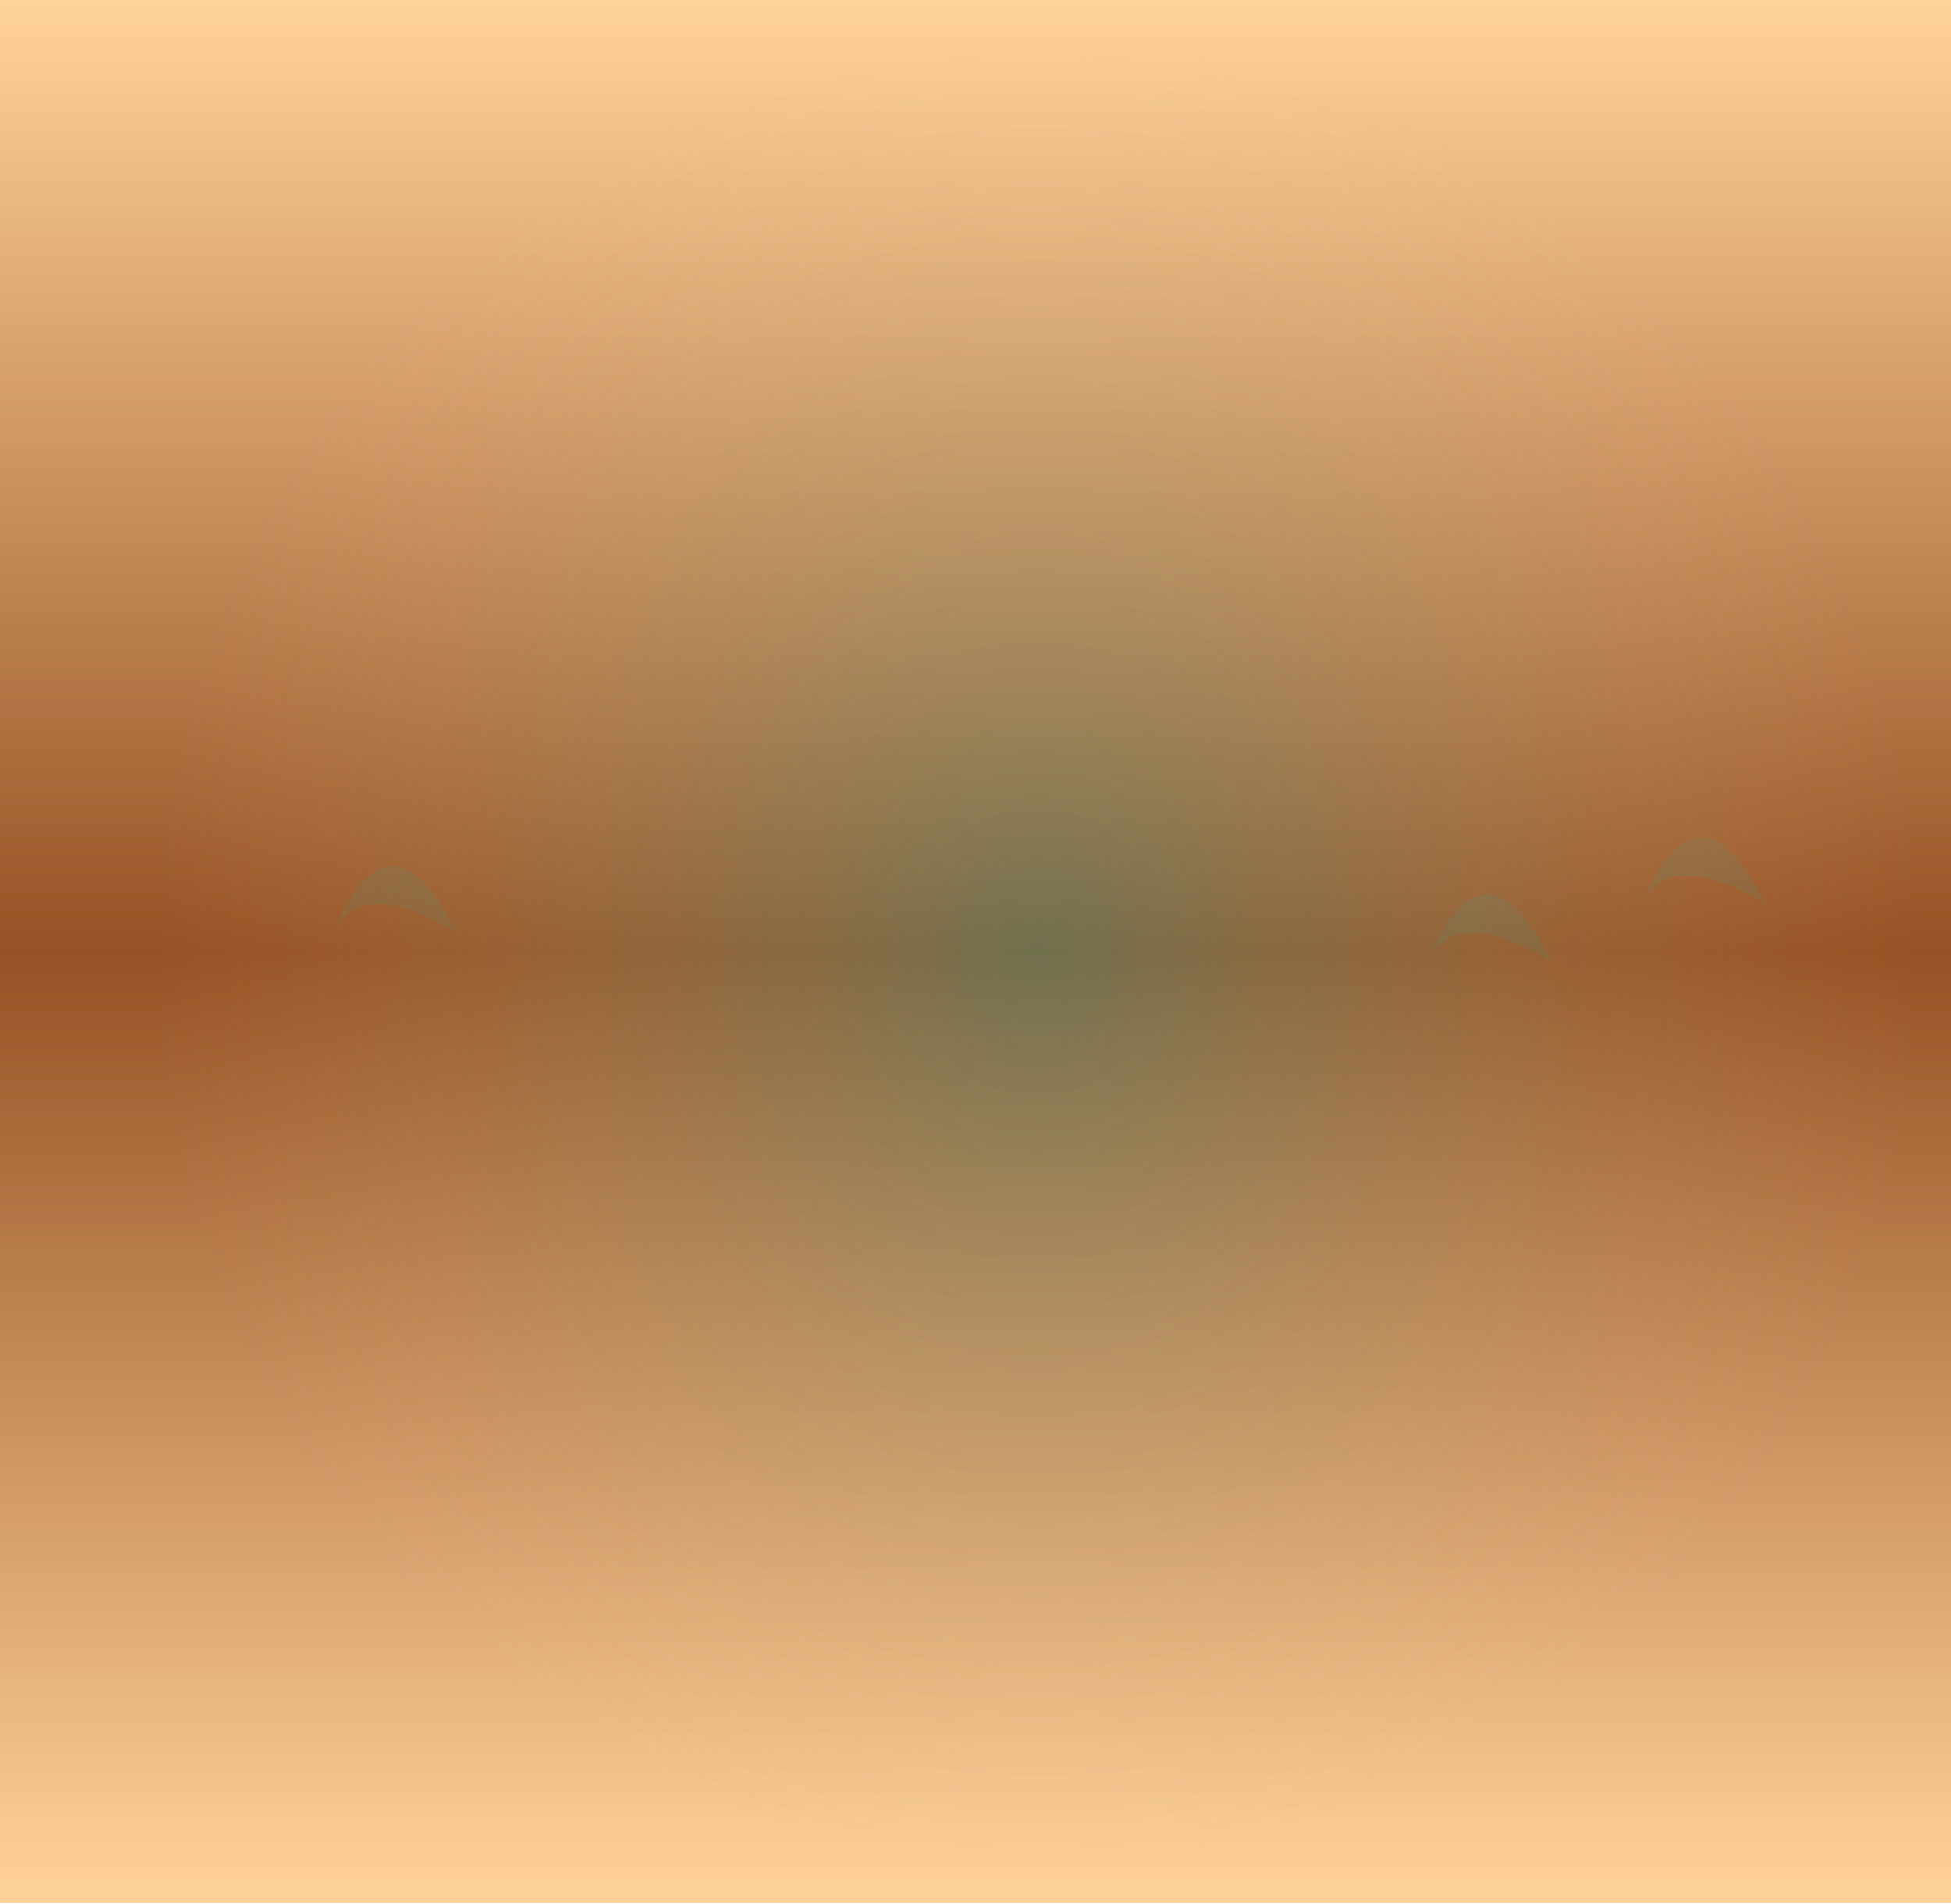
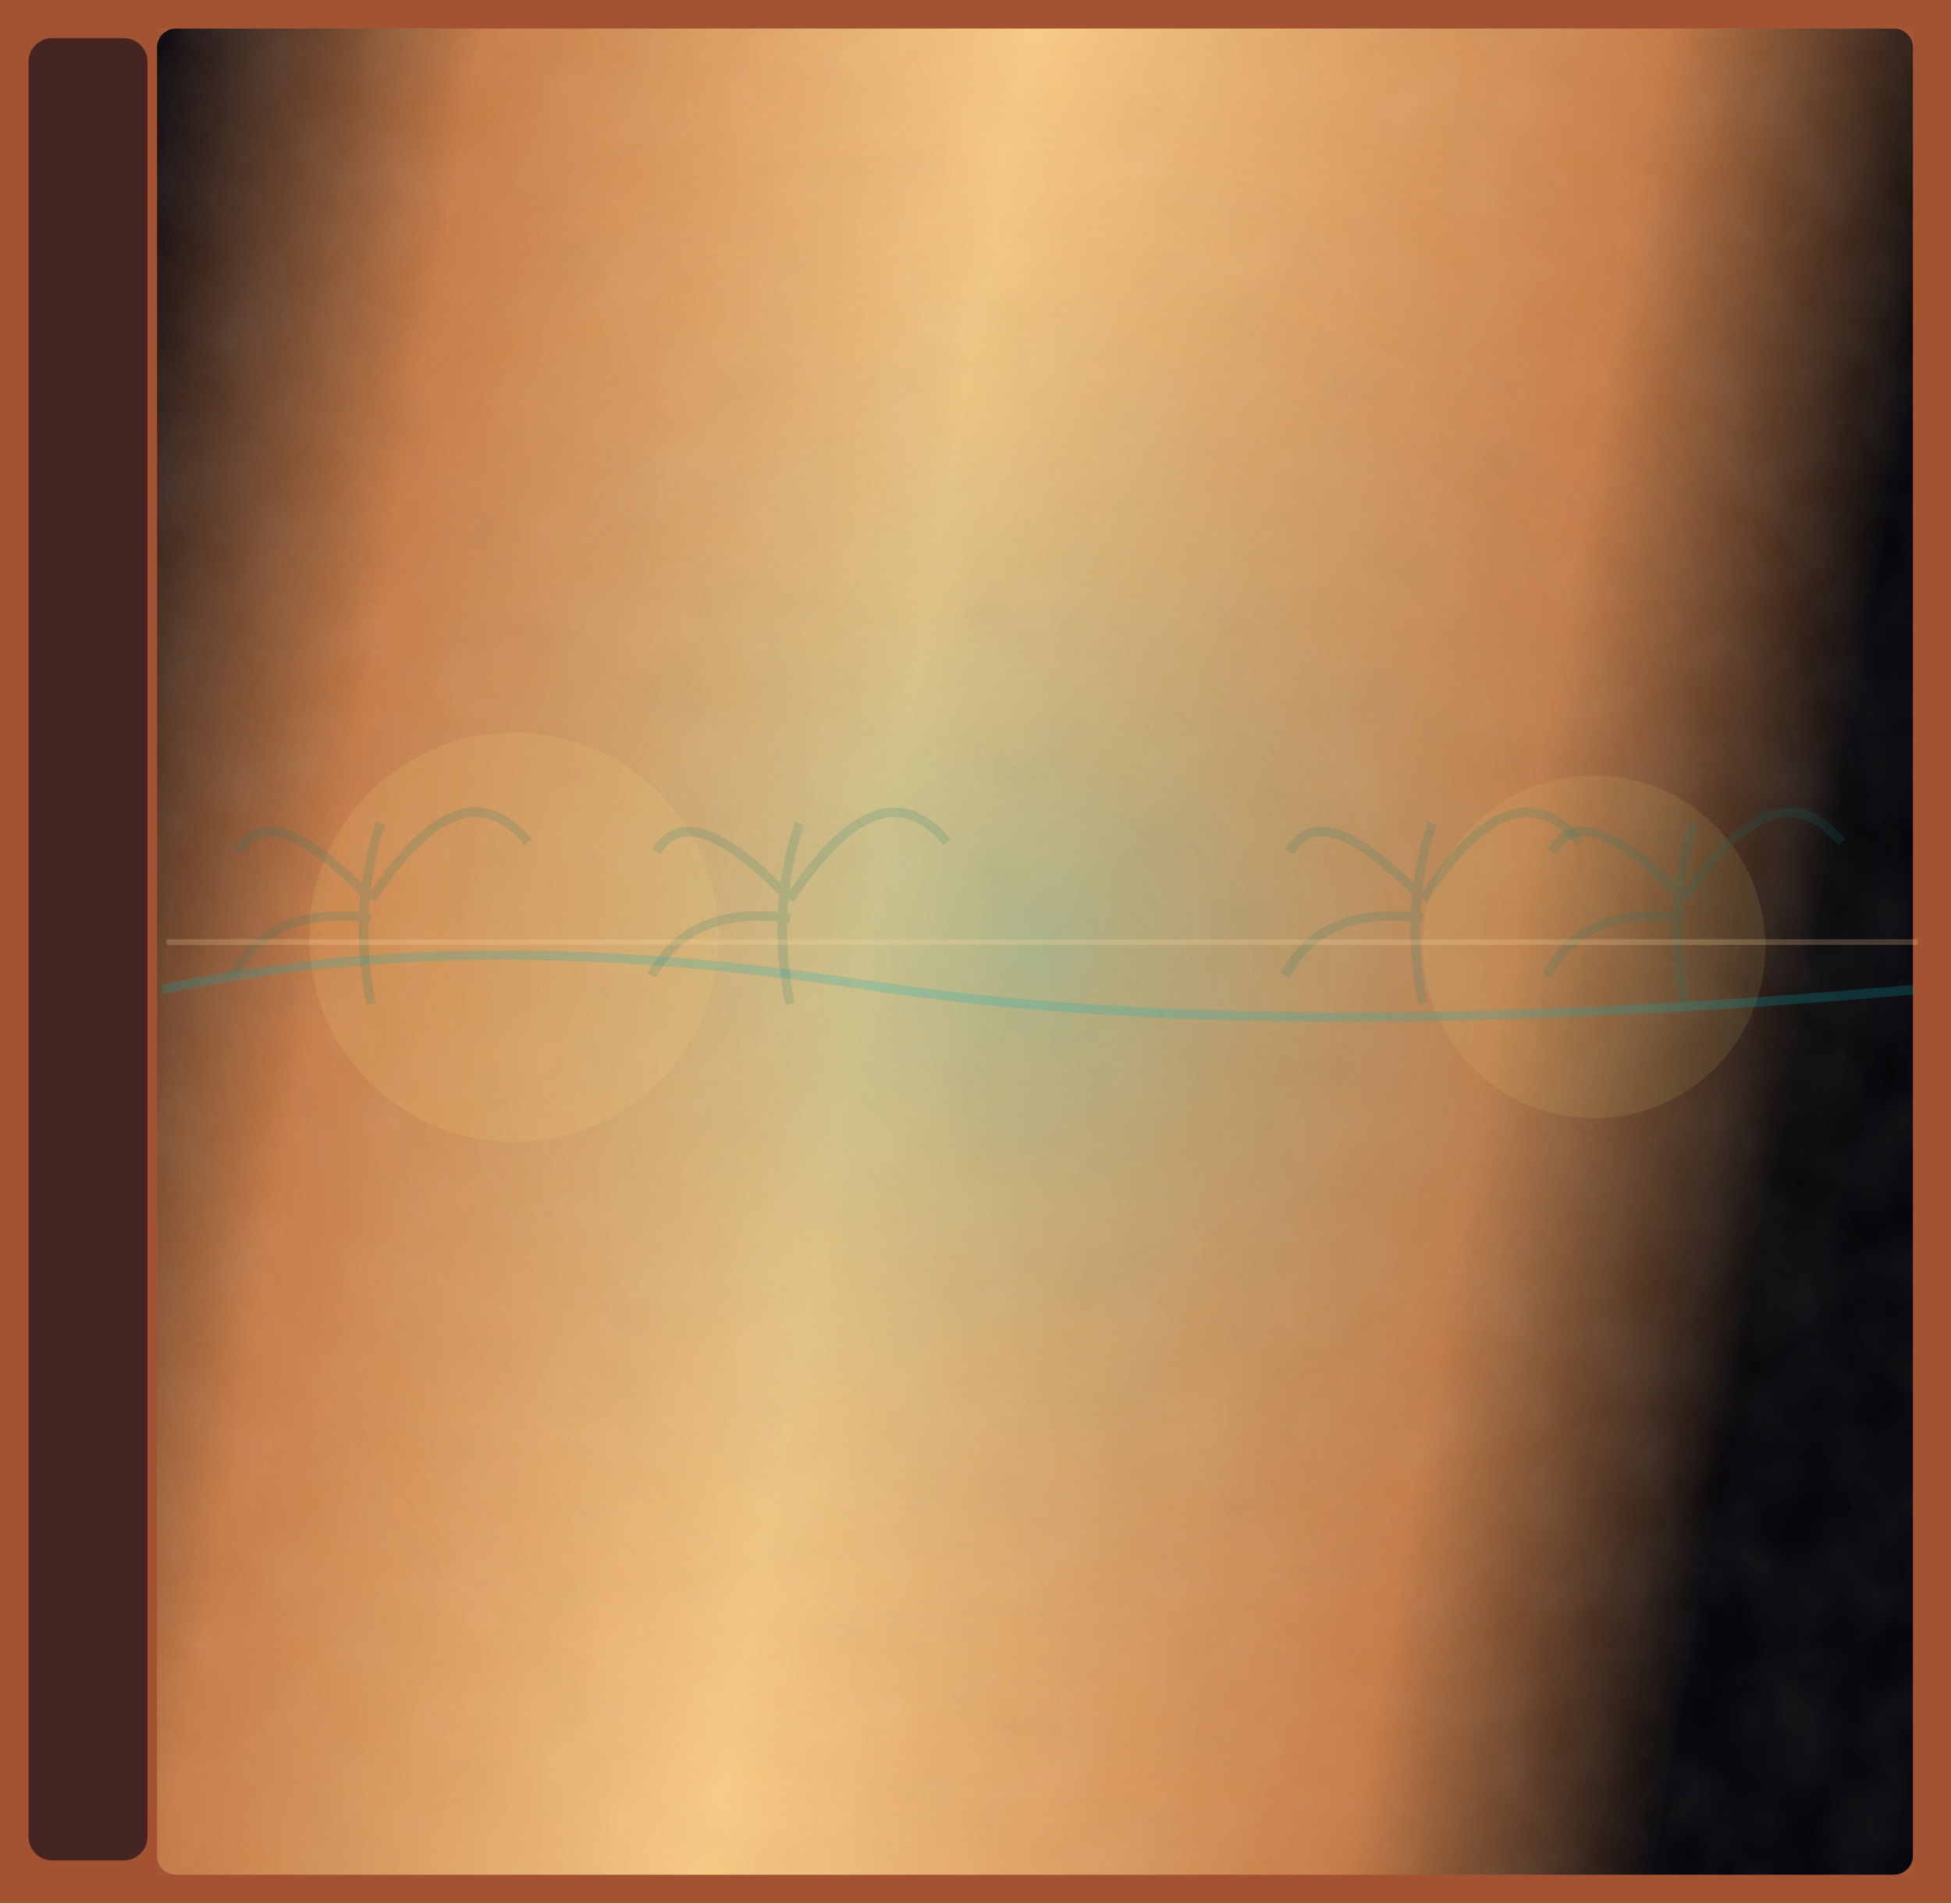
<svg xmlns="http://www.w3.org/2000/svg" width="410" height="400" viewBox="0 0 410 400">
  <defs>
-     <linearGradient id="metal" x2="1" y2="1">
-       <stop stop-color="#19b5af" />
-       <stop offset=".32" stop-color="#965224" />
-       <stop offset=".68" stop-color="#f9a12d" />
-       <stop offset="1" stop-color="#19b5af" />
+     <linearGradient id="rim" x1="0" y1="0" x2="1" y2="1">
+       <stop stop-color="#ffdda4" />
+       <stop offset=".10" stop-color="#ff8d38" />
+       <stop offset=".23" stop-color="#a35232" />
+       <stop offset=".44" stop-color="#08acb7" />
+       <stop offset=".56" stop-color="#080913" />
+       <stop offset=".73" stop-color="#ff8d38" />
+       <stop offset=".9" stop-color="#ffdda4" />
+       <stop offset="1" stop-color="#a35232" />
    </linearGradient>
-     <linearGradient id="felt" x2="0" y2="1">
-       <stop stop-color="#ffd29a" />
-       <stop offset=".5" stop-color="#965224" />
-       <stop offset="1" stop-color="#ffd29a" />
+     <linearGradient id="rail" x1="0" y1="0" x2="1" y2=".18">
+       <stop stop-color="#06050c" />
+       <stop offset=".18" stop-color="#c77b46" />
+       <stop offset=".48" stop-color="#f9ca84" />
+       <stop offset=".83" stop-color="#c77b46" />
+       <stop offset="1" stop-color="#030307" />
    </linearGradient>
-     <radialGradient id="glow">
-       <stop stop-color="#19b5af" stop-opacity=".30" />
-       <stop offset="1" stop-color="#ffd29a" stop-opacity="0" />
+     <radialGradient id="spot">
+       <stop stop-color="#08acb7" stop-opacity=".27" />
+       <stop offset="1" stop-color="#c77b46" stop-opacity="0" />
    </radialGradient>
-     <filter id="blur">
-       <feGaussianBlur stdDeviation="2" />
+     <filter id="grain" x="0" y="0" width="100%" height="100%">
+       <feTurbulence type="fractalNoise" baseFrequency=".065" numOctaves="3" seed="9" result="noise" />
+       <feColorMatrix in="noise" type="saturate" values="0" />
+       <feComponentTransfer>
+         <feFuncA type="linear" slope=".10" />
+       </feComponentTransfer>
+     </filter>
+     <filter id="halo" x="-50%" y="-50%" width="200%" height="200%">
+       <feGaussianBlur stdDeviation="3" />
    </filter>
  </defs>
-   <rect width="410" height="400" fill="url(#felt)" />
-   <rect x="34" y="6" width="368" height="388" fill="url(#glow)" />
-   <path d="M70 196 q12 -28 26 0q-20 -12 -26 0" fill="#19b5af" opacity=".10" />
-   <path d="M300 202 q12 -28 26 0q-20 -12 -26 0" fill="#19b5af" opacity=".10" />
-   <path d="M345 190 q12 -28 26 0q-20 -12 -26 0" fill="#19b5af" opacity=".10" />
+   <rect width="410" height="400" fill="#a35232" />
+   <rect x="33" y="6" width="369" height="388" rx="4" fill="url(#rail)" />
+   <rect x="33" y="6" width="369" height="388" rx="4" filter="url(#grain)" />
+   <rect x="33" y="8" width="369" height="384" fill="url(#spot)" />
+   <circle cx="108" cy="197" r="43" fill="#ffdc7f" opacity=".13" />
+   <circle cx="335" cy="199" r="36" fill="#ffdc7f" opacity=".10" />
+   <path d="M34 208Q98 194 182 207T402 208" fill="none" stroke="#08acb7" stroke-width="2" opacity=".22" />
+   <path d="M78 211q-4 -20 2 -38m-2 16q-21 -22 -28 -10m28 10q19 -29 33 -12m-33 16q-21 -3 -29 12" fill="none" stroke="#0f7c72" stroke-width="2" opacity=".16" />
+   <path d="M166 211q-4 -20 2 -38m-2 16q-21 -22 -28 -10m28 10q19 -29 33 -12m-33 16q-21 -3 -29 12" fill="none" stroke="#0f7c72" stroke-width="2" opacity=".16" />
+   <path d="M299 211q-4 -20 2 -38m-2 16q-21 -22 -28 -10m28 10q19 -29 33 -12m-33 16q-21 -3 -29 12" fill="none" stroke="#0f7c72" stroke-width="2" opacity=".16" />
+   <path d="M354 211q-4 -20 2 -38m-2 16q-21 -22 -28 -10m28 10q19 -29 33 -12m-33 16q-21 -3 -29 12" fill="none" stroke="#0f7c72" stroke-width="2" opacity=".16" />
+   <path d="M35 198H403" stroke="#ffdda4" stroke-width="1.2" opacity=".22" />
+   <rect x="6" y="8" width="25" height="383" rx="5" fill="#090917" opacity=".62" />
</svg>
